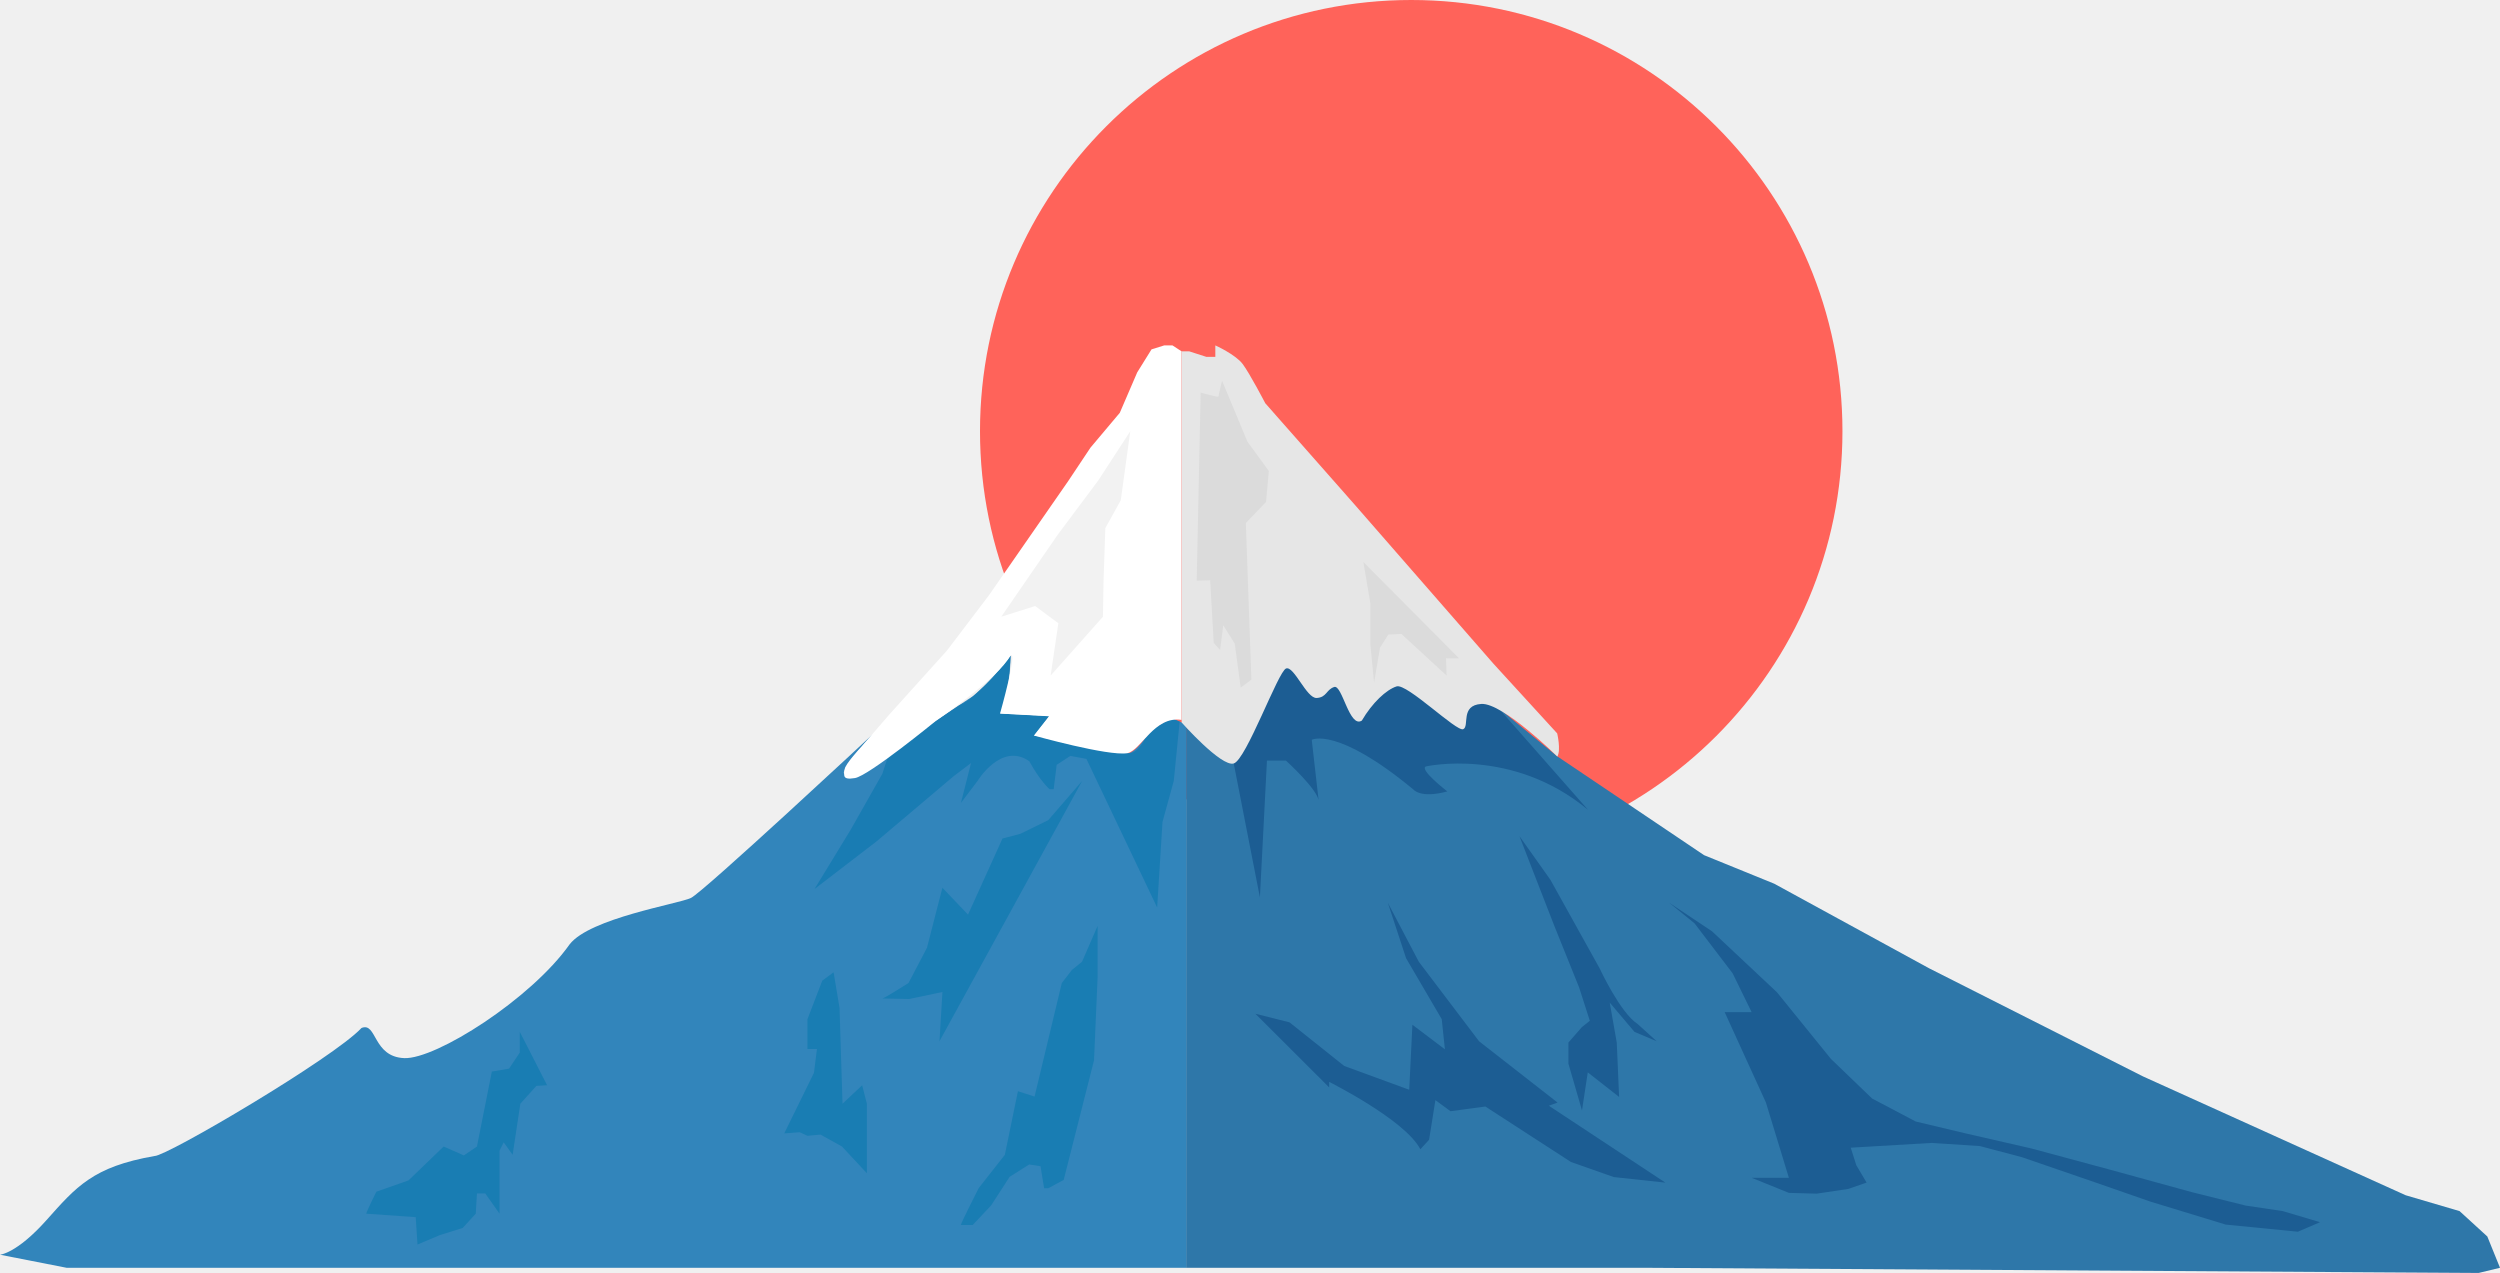
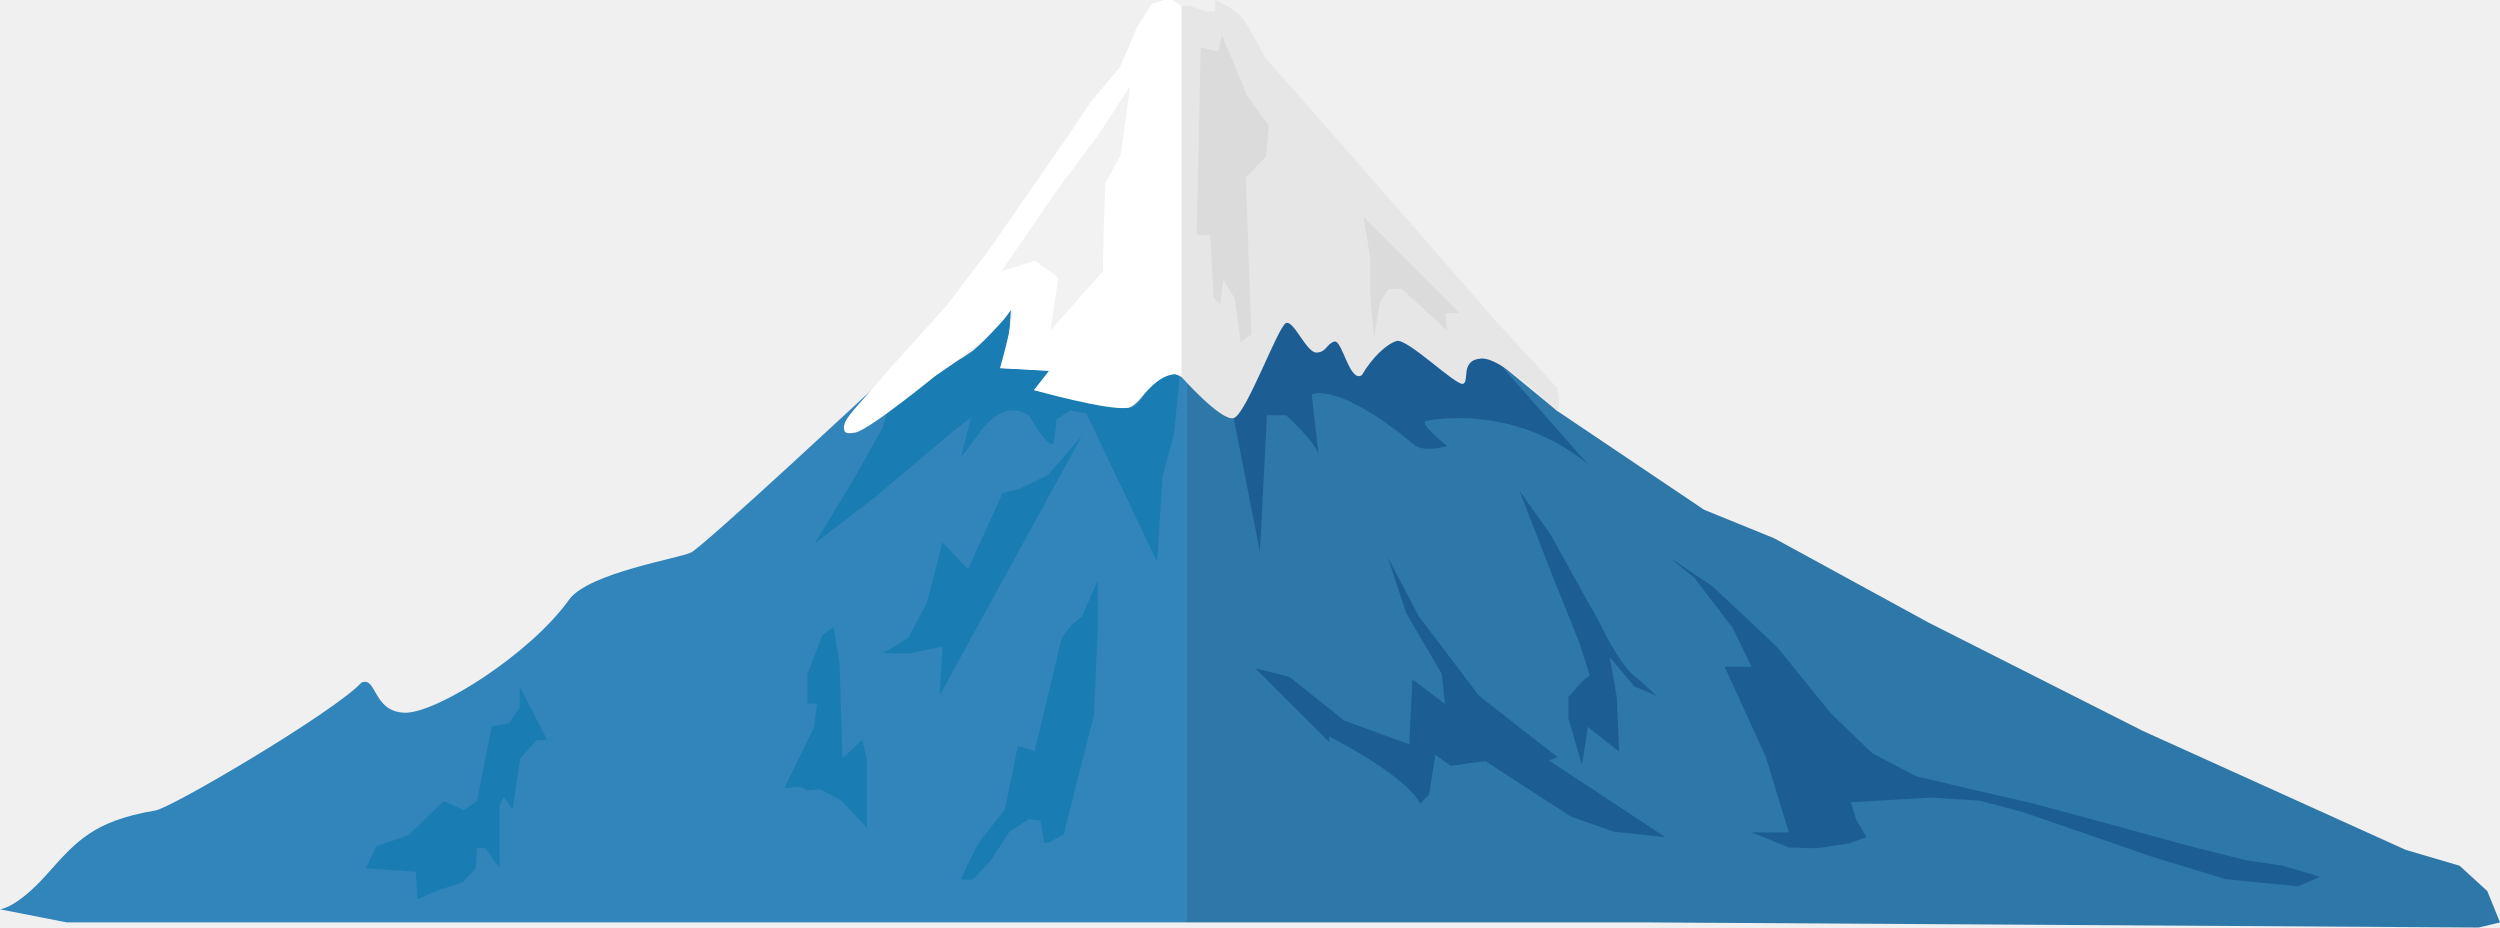
- <svg xmlns="http://www.w3.org/2000/svg" viewBox="0 0 1065.97 542.77">
+ <svg xmlns="http://www.w3.org/2000/svg" id="Layer_2" data-name="Layer 2" viewBox="0 0 1065.97 395.49">
  <defs>
-     <style>.cls-1{fill:#ff635a;}.cls-2{fill:#3285bb;}.cls-3{fill:#197db3;}.cls-4{fill:#197cb3;}.cls-5{fill:#fff;}.cls-6{fill:#f2f2f2;}.cls-7{fill:#2e77a9;}.cls-8{fill:#1c5d93;}.cls-9{fill:#e6e6e6;}.cls-10{fill:#dbdbdb;}</style>
+     <style>.cls-1{fill:#3285bb;}.cls-2{fill:#197db3;}.cls-3{fill:#197cb3;}.cls-4{fill:#fff;}.cls-5{fill:#f2f2f2;}.cls-6{fill:#2e77a9;}.cls-7{fill:#1c5d93;}.cls-8{fill:#e6e6e6;}.cls-9{fill:#dbdbdb;}</style>
  </defs>
-   <g id="Layer_3" data-name="Layer 3">
-     <circle class="cls-1" cx="601.73" cy="183.87" r="183.87" />
-   </g>
-   <g id="Layer_2" data-name="Layer 2">
-     <path class="cls-2" d="M134.25,830.2s7.1-.51,19.78-14.71,19.77-22.81,46.14-27.38c5.32,0,76.22-41.74,88.22-54.59,6.6-2.7,4.74,12.34,18.26,12.85s54-25.19,70.48-48.51c8.62-11.16,46.39-17.24,51.72-19.78s77.74-70,77.74-70S493,622.44,494.13,625s6.33.51,6.33.51l20.67-15,28-18.51s13.94-12,16-17.24c0,0,0,16.74-4.43,24.72l20.91,1.14-6.46,8.24s32.87,7.69,39.8,7.52c0,0,2.37.68,7.44-6.25a22.34,22.34,0,0,1,12-8.45l5.63,2.37V835.77H162.65Z" transform="translate(-134.25 -295.2)" />
-     <path class="cls-3" d="M290.42,812.7c0-.76,4.31-9.38,4.31-9.38l13.69-4.81,15-14.45,8.62,3.8,5.58-3.8,6.34-31.95,7.35-1.26,4.56-6.85v-8.87l11.66,22.81-4.56.26-6.85,7.6-3.29,21.81-3.8-5.33-1.78,3.55V812.7l-6.08-8.62h-3.55l-.51,8.62-5.58,6.09-9.63,3-9.63,4.06-.77-11.66Z" transform="translate(-134.25 -295.2)" />
-     <polygon class="cls-3" points="348.34 447.27 344.28 447.27 344.28 434.6 350.62 418.12 355.44 414.57 357.97 429.78 359.24 470.6 367.61 462.74 369.63 470.6 369.63 500.26 358.99 488.85 349.86 483.78 344.28 484.29 340.99 482.77 334.39 483.27 347.07 457.42 348.34 447.27" />
-     <path class="cls-3" d="M510.48,720.93c.76,0,11.15-6.59,11.15-6.59l7.86-15,6.59-25.61L547,685.18l14.7-32.45,7.61-2,11.91-5.83,14.45-16.73-60.84,111,1.26-21-14.19,3Z" transform="translate(-134.25 -295.2)" />
-     <path class="cls-3" d="M543.94,817.52c0-.76,7.61-15.72,7.61-15.72l11.15-14.19,5.58-27.13,7.1,2.28L587,714.34l4.31-5.58,4.31-3.49L602.25,690v22.06l-1.52,35.24-12.93,51-6.59,3.55h-1.77l-1.52-9.38-4.82-.76L564.73,797l-7.86,12.16L549,817.52Z" transform="translate(-134.25 -295.2)" />
-     <path class="cls-4" d="M513.4,616.12l-2.92,9L497,648.93l-15.46,25.35L507.94,654l33-27.89,7.35-5.57-4.31,17,7.1-9.38s10.14-16.73,22.06-8.37c4.56,8.37,8.62,11.92,8.62,11.92h1.77l1.27-10.39,5.83-3.81,6.85,1.27,30.17,63.38,2.28-36.51,4.81-17.49,2.5-25.26-2.83-1.19a24.93,24.93,0,0,0-12,8.45s-2.84,6.65-7.44,6.25l-39.8-7.52,6.46-8.24-20.91-1.14s3.46-6.5,4.43-24.72c0,0-13.28,17.62-21.79,21.09Z" transform="translate(-134.25 -295.2)" />
-     <path class="cls-5" d="M630.65,442.48l-5.41,1.69-6.09,9.8-7.43,17.24-12.51,14.87-9.46,14.2L555.94,549,538,572.62l-24.34,27-11.9,13.75s-7.32,7.75-7.35,9.88-1.58,4.72,4.38,3.71,34.41-24.31,34.41-24.31,26.69-18.15,31.88-27.92c3.3-2.53-4.43,24.72-4.43,24.72l20.91,1.14-6.46,8.24s31.69,8.88,39.8,7.52c5.92-1.18,11.49-16,23.15-14.19V445l-3.88-2.53Z" transform="translate(-134.25 -295.2)" />
-     <polygon class="cls-6" points="426.93 262.96 451.01 227.98 468.25 204.91 481.94 183.87 477.89 213.28 471.3 225.19 470.54 247.5 470.28 262.96 447.97 288.06 451.27 265.75 441.38 258.4 426.93 262.96" />
-     <polygon class="cls-7" points="505.75 540.57 701.58 540.57 1056.85 542.77 1065.97 540.57 1060.56 527.22 1048.73 516.4 1025.75 509.64 913.69 458.94 822.42 412.8 756.51 376.8 726.59 364.63 664.06 322.54 622.14 288.06 537.97 282.99 505.75 308.85 505.75 540.57" />
-     <path class="cls-8" d="M669.52,727.44,701,758.87v-2.36s32.45,16.22,38.87,28.73l3.72-4.06,2.7-16.9,6.43,4.73,14.87-2,36.51,23.66,18.25,6.42,22,2.37-49.69-32.79,3.72-1.35-33.46-26.12-25.7-33.91L726,680.11l7.78,23.66,15.21,26,1.35,12.85-13.86-10.48-1.35,27.72-27.72-10.14-23.32-18.6Z" transform="translate(-134.25 -295.2)" />
-     <path class="cls-8" d="M808.79,768.68,803,748.73v-9l5.75-6.59,3.38-2.7-4.56-14.2L797,690l-8.45-21.72-6.43-16.56,13.19,18.59,21,37.77s8.78,19,16.22,23.75l8.11,7.35-9.46-4L820.62,722.7l3,17.07,1,23.16-13.36-10.48Z" transform="translate(-134.25 -295.2)" />
-     <polygon class="cls-8" points="746.87 502.2 762.76 502.2 752.96 470.09 735.38 431.56 746.87 431.56 738.76 414.99 722.53 393.7 711.72 384.91 729.97 397.08 757.69 423.11 780.68 451.5 798.25 468.4 816.85 478.2 838.14 483.27 866.2 489.7 900 498.82 934.48 508.29 957.47 514.03 973.35 516.4 989.24 521.13 979.77 525.19 949.01 522.15 916.9 512.35 893.58 504.23 862.14 493.42 844.23 488.68 823.61 487.33 789.13 489.36 791.49 496.8 795.89 504.23 788.11 506.94 774.59 508.96 762.76 508.63 746.87 502.2" />
-     <path class="cls-8" d="M660.06,619.52l11.4,58.31,3-58.31h8.11S696.56,632.2,696.56,637l-3-26.36s10.65-5.83,43.1,21c4.06,4.31,14.7,1,14.7,1s-12.17-9.38-9.12-10.64c0,0,36.84-8.37,69.12,18.5l-38.59-43.85-21.41-9.64-67.18-8.87-14.62,7.1Z" transform="translate(-134.25 -295.2)" />
-     <path class="cls-9" d="M638.08,445h3.22l7.35,2.37h3.8v-4.9s8.62,3.89,11.66,7.94,9.64,16.73,9.64,16.73l38,43.1,59.33,68,27.13,29.66s1.69,7,.08,9.89c0,0-23.28-23-32.41-22.44s-4.94,9.51-7.73,10.77-24-19.64-28.4-18.25-10.39,7-14.83,14.58c-5.32,3.42-8.36-15.47-11.79-14.33s-3.16,4.44-7.47,4.69S686,579,682.62,580.23s-17,38.94-22.33,40.51-22.21-17.49-22.21-17.49Z" transform="translate(-134.25 -295.2)" />
-     <path class="cls-10" d="M646.2,462.59s7.6,2.2,7.6,1.69,1.52-6.76,1.52-6.76l10.82,26,9.13,12.51-1.19,13.18-8.62,9L667.83,585l-4.56,3.38-2.54-18.76-4.9-7.78-1.35,10.48-2.71-3-1.52-26.7-5.74.16Z" transform="translate(-134.25 -295.2)" />
-     <polygon class="cls-10" points="581.32 239.65 622.14 280.71 616.56 280.71 616.82 288.06 597.55 270.32 591.97 270.57 588.42 276.15 585.89 291.11 584.29 274.63 584.29 257.13 581.32 239.65" />
-   </g>
+   <path class="cls-1" d="M134.25,830.2s7.1-.51,19.78-14.71,19.77-22.81,46.14-27.38c5.32,0,76.22-41.74,88.22-54.59,6.6-2.7,4.74,12.34,18.26,12.85s54-25.19,70.48-48.51c8.62-11.16,46.39-17.24,51.72-19.78s77.74-70,77.74-70S493,622.44,494.13,625s6.33.51,6.33.51l20.67-15,28-18.51s13.94-12,16-17.24c0,0,0,16.74-4.43,24.72l20.91,1.14-6.46,8.24s32.87,7.69,39.8,7.52c0,0,2.37.68,7.44-6.25a22.34,22.34,0,0,1,12-8.45l5.63,2.37V835.77H162.65Z" transform="translate(-134.25 -442.48)" />
+   <path class="cls-2" d="M290.42,812.7c0-.76,4.31-9.38,4.31-9.38l13.69-4.81,15-14.45,8.62,3.8,5.58-3.8,6.34-31.95,7.35-1.26,4.56-6.85v-8.87l11.66,22.81-4.56.26-6.85,7.6-3.29,21.81-3.8-5.33-1.78,3.55V812.7l-6.08-8.62h-3.55l-.51,8.62-5.58,6.09-9.63,3-9.63,4.06-.77-11.66Z" transform="translate(-134.25 -442.48)" />
+   <polygon class="cls-2" points="348.34 300 344.28 300 344.28 287.32 350.62 270.85 355.44 267.3 357.97 282.51 359.24 323.32 367.61 315.46 369.63 323.32 369.63 352.99 358.99 341.58 349.86 336.51 344.28 337.01 340.99 335.49 334.39 336 347.07 310.14 348.34 300" />
+   <path class="cls-2" d="M510.48,720.93c.76,0,11.15-6.59,11.15-6.59l7.86-15,6.59-25.61L547,685.18l14.7-32.45,7.61-2,11.91-5.83,14.45-16.73-60.84,111,1.26-21-14.19,3Z" transform="translate(-134.25 -442.48)" />
+   <path class="cls-2" d="M543.94,817.52c0-.76,7.61-15.72,7.61-15.72l11.15-14.19,5.58-27.13,7.1,2.28L587,714.34l4.31-5.58,4.31-3.49L602.25,690v22.06l-1.52,35.24-12.93,51-6.59,3.55h-1.77l-1.52-9.38-4.82-.76L564.73,797l-7.86,12.16L549,817.52Z" transform="translate(-134.25 -442.48)" />
+   <path class="cls-3" d="M513.4,616.12l-2.92,9L497,648.93l-15.46,25.35L507.94,654l33-27.89,7.35-5.57-4.31,17,7.1-9.38s10.14-16.73,22.06-8.37c4.56,8.37,8.62,11.92,8.62,11.92h1.77l1.27-10.39,5.83-3.81,6.85,1.27,30.17,63.38,2.28-36.51,4.81-17.49,2.5-25.26-2.83-1.19a24.93,24.93,0,0,0-12,8.45s-2.84,6.65-7.44,6.25l-39.8-7.52,6.46-8.24-20.91-1.14s3.46-6.5,4.43-24.72c0,0-13.28,17.62-21.79,21.09Z" transform="translate(-134.25 -442.48)" />
+   <path class="cls-4" d="M630.65,442.48l-5.41,1.69-6.09,9.8-7.43,17.24-12.51,14.87-9.46,14.2L555.94,549,538,572.62l-24.34,27-11.9,13.75s-7.32,7.75-7.35,9.88-1.58,4.72,4.38,3.71,34.41-24.31,34.41-24.31,26.69-18.15,31.88-27.92c3.3-2.53-4.43,24.72-4.43,24.72l20.91,1.14-6.46,8.24s31.69,8.88,39.8,7.52c5.92-1.18,11.49-16,23.15-14.19V445l-3.88-2.53Z" transform="translate(-134.25 -442.48)" />
+   <polygon class="cls-5" points="426.93 115.69 451.01 80.7 468.25 57.63 481.94 36.59 477.89 66 471.3 77.92 470.54 100.22 470.28 115.69 447.97 140.79 451.27 118.48 441.38 111.13 426.93 115.69" />
+   <polygon class="cls-6" points="505.75 393.3 701.58 393.3 1056.85 395.49 1065.97 393.3 1060.56 379.94 1048.73 369.13 1025.75 362.37 913.69 311.66 822.42 265.52 756.51 229.52 726.59 217.35 664.06 175.27 622.14 140.79 537.97 135.72 505.75 161.58 505.75 393.3" />
+   <path class="cls-7" d="M669.52,727.44,701,758.87v-2.36s32.45,16.22,38.87,28.73l3.72-4.06,2.7-16.9,6.43,4.73,14.87-2,36.51,23.66,18.25,6.42,22,2.37-49.69-32.79,3.72-1.35-33.46-26.12-25.7-33.91L726,680.11l7.78,23.66,15.21,26,1.35,12.85-13.86-10.48-1.35,27.72-27.72-10.14-23.32-18.6Z" transform="translate(-134.25 -442.48)" />
+   <path class="cls-7" d="M808.79,768.68,803,748.73v-9l5.75-6.59,3.38-2.7-4.56-14.2L797,690l-8.45-21.72-6.43-16.56,13.19,18.59,21,37.77s8.78,19,16.22,23.75l8.11,7.35-9.46-4L820.62,722.7l3,17.07,1,23.16-13.36-10.48Z" transform="translate(-134.25 -442.48)" />
+   <polygon class="cls-7" points="746.87 354.93 762.76 354.93 752.96 322.82 735.38 284.28 746.87 284.28 738.76 267.72 722.53 246.42 711.72 237.63 729.97 249.8 757.69 275.83 780.68 304.23 798.25 321.13 816.85 330.93 838.14 336 866.2 342.42 900 351.55 934.48 361.01 957.47 366.76 973.35 369.13 989.24 373.86 979.77 377.92 949.01 374.87 916.9 365.07 893.58 356.96 862.14 346.14 844.23 341.41 823.61 340.06 789.13 342.08 791.49 349.52 795.89 356.96 788.11 359.66 774.59 361.69 762.76 361.35 746.87 354.93" />
+   <path class="cls-7" d="M660.06,619.52l11.4,58.31,3-58.31h8.11S696.56,632.2,696.56,637l-3-26.36s10.65-5.83,43.1,21c4.06,4.31,14.7,1,14.7,1s-12.17-9.38-9.12-10.64c0,0,36.84-8.37,69.12,18.5l-38.59-43.85-21.41-9.64-67.18-8.87-14.62,7.1Z" transform="translate(-134.25 -442.48)" />
+   <path class="cls-8" d="M638.08,445h3.22l7.35,2.37h3.8v-4.9s8.62,3.89,11.66,7.94,9.64,16.73,9.64,16.73l38,43.1,59.33,68,27.13,29.66s1.69,7,.08,9.89c0,0-23.28-23-32.41-22.44s-4.94,9.51-7.73,10.77-24-19.64-28.4-18.25-10.39,7-14.83,14.58c-5.32,3.42-8.36-15.47-11.79-14.33s-3.16,4.44-7.47,4.69S686,579,682.62,580.23s-17,38.94-22.33,40.51-22.21-17.49-22.21-17.49Z" transform="translate(-134.25 -442.48)" />
+   <path class="cls-9" d="M646.2,462.59s7.6,2.2,7.6,1.69,1.52-6.76,1.52-6.76l10.82,26,9.13,12.51-1.19,13.18-8.62,9L667.83,585l-4.56,3.38-2.54-18.76-4.9-7.78-1.35,10.48-2.71-3-1.52-26.7-5.74.16Z" transform="translate(-134.25 -442.48)" />
+   <polygon class="cls-9" points="581.32 92.37 622.14 133.44 616.56 133.44 616.82 140.79 597.55 123.04 591.97 123.3 588.42 128.87 585.89 143.83 584.29 127.35 584.29 109.86 581.32 92.37" />
</svg>
